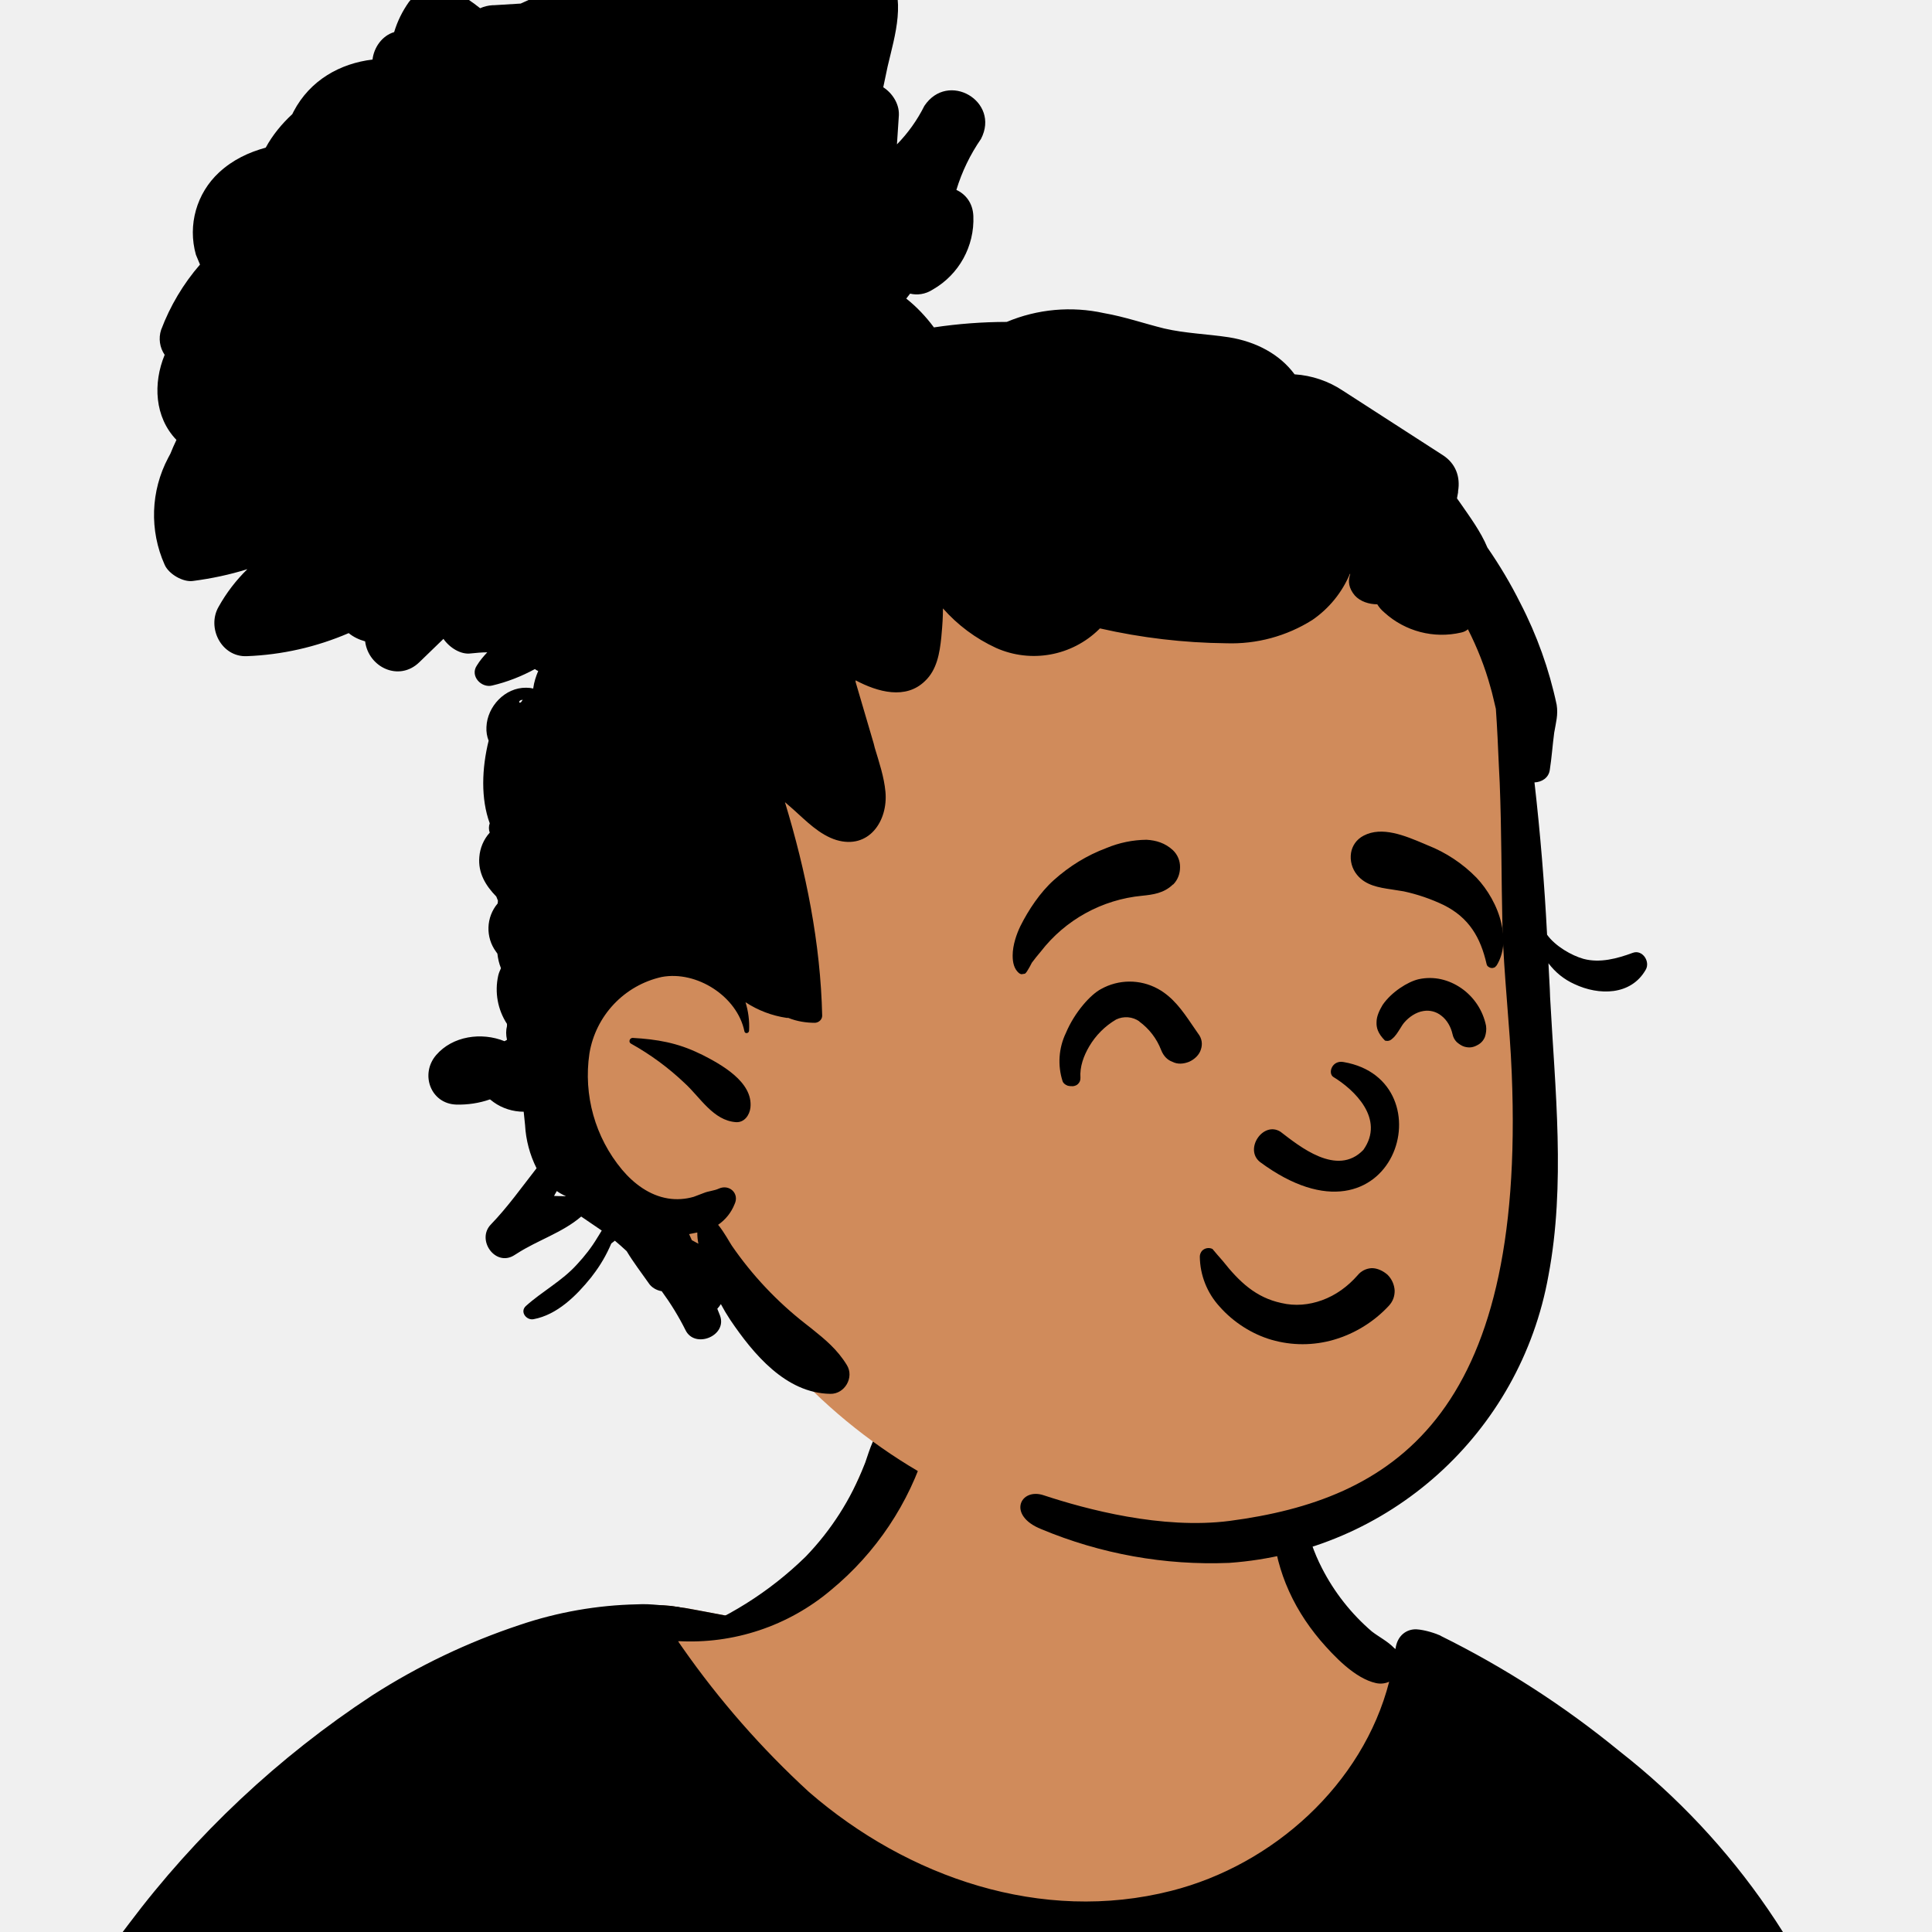
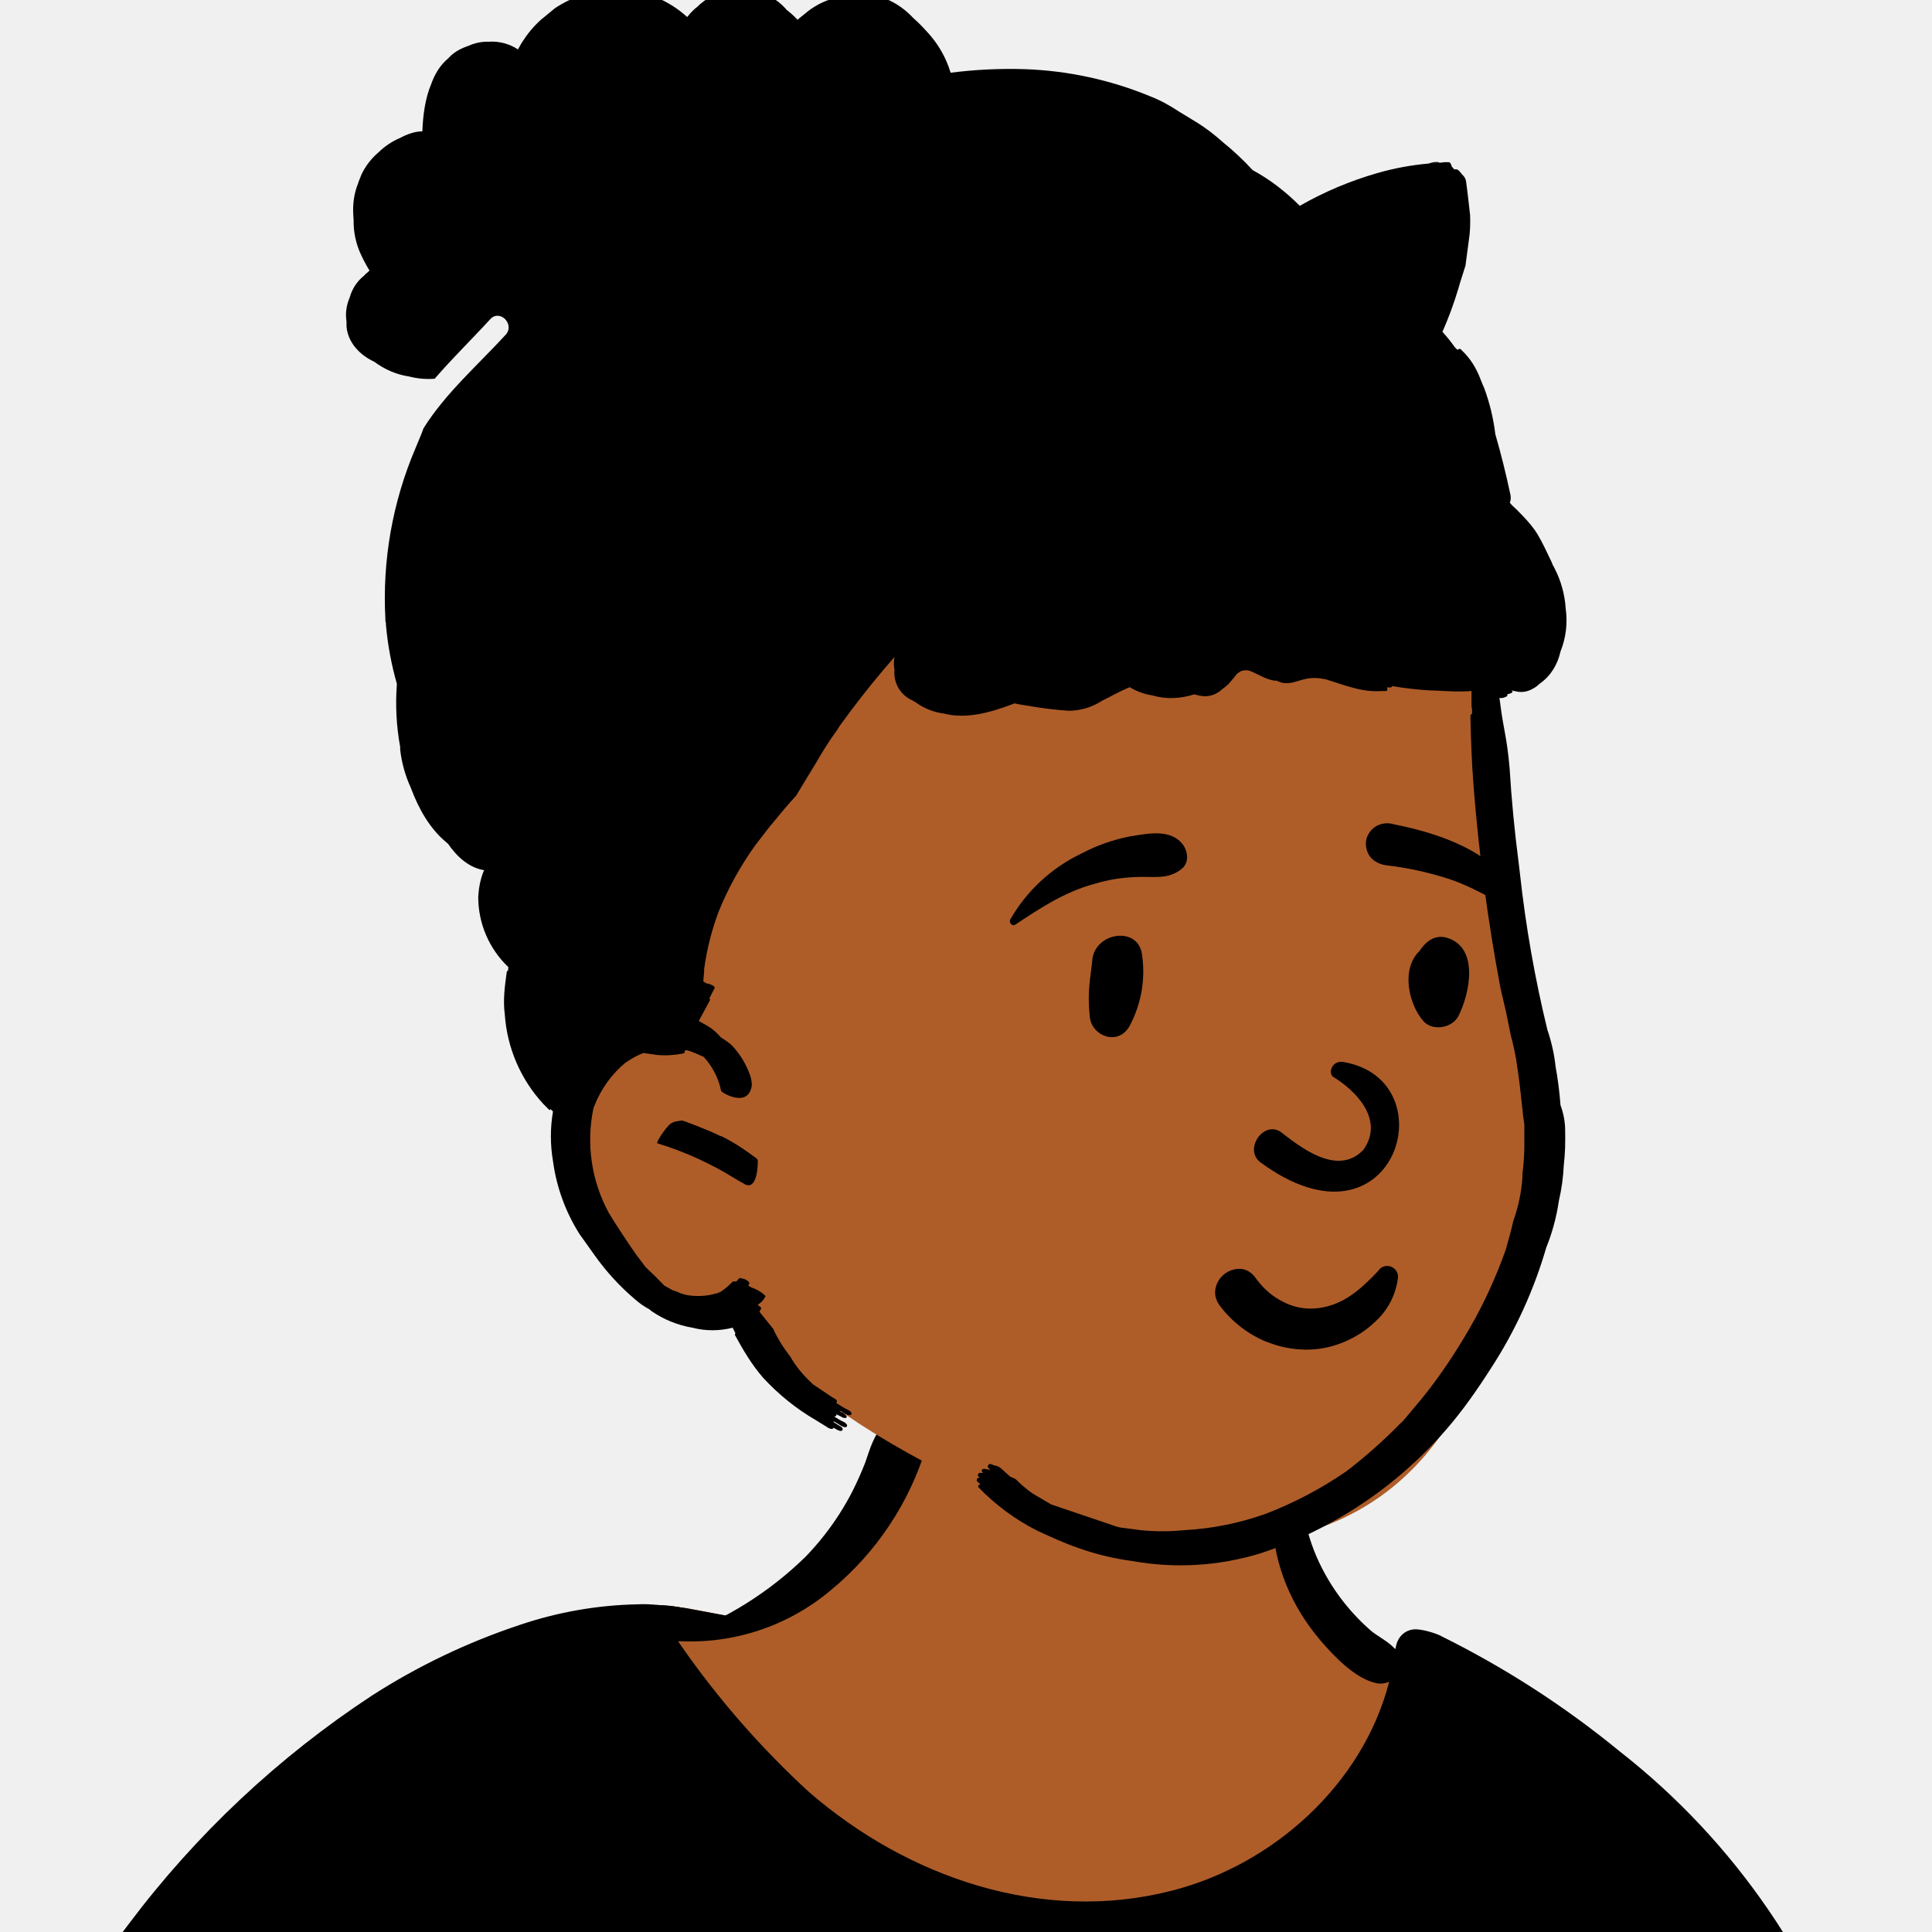
<svg xmlns="http://www.w3.org/2000/svg" viewBox="0 0 704 704" fill="none" shape-rendering="auto">
  <mask id="peep-07-mask">
    <rect width="704" height="704" rx="0" ry="0" x="0" y="0" fill="#fff" />
  </mask>
  <g mask="url(#peep-07-mask)">
    <g fill-rule="evenodd" clip-rule="evenodd">
-       <path d="M705.3 1074a2351.1 2351.1 0 0 1-15.6-101c-1-7.7-2.5-16.4 2.7-22 7.3-8 14-14.8 14.8-26.2.8-10.7-2.8-22.4-5-32.8a809.4 809.4 0 0 0-17.3-64.7c-6.6-21.7-13.9-43.2-21.3-64.6-6.9-20-13.5-40.3-22.5-59.5-17-36.5-46-63.5-81.6-81.6-9-4.5-27-20.5-36.3-24-8.5-3.4-8.5 6.3-16.9 2.6-6.7-2.9-13-6.7-16.7-13.2-4-7-14.3-16.9-15.9-25-3.3-17.4.3-32.2-12-45.3a90 90 0 0 0-41.1-23.8c-33.7-9.3-78.5-2.8-98.8 28.5-9.7 14.9-13 33-26.2 45.1-11.4 10.7-8.8 18-23.6 23.4-.9.3-23.6-4.5-24.4-4.2-16.2-3.5-31.7 6.2-46.5 11.8a325.4 325.4 0 0 0-63 32.3 399.2 399.2 0 0 0-102.3 98.5 482.5 482.5 0 0 0-76.4 161c-1.7 6.4-3.5 13-1.5 19.4 1.7 5.3 5.4 9.2 9.8 12.4 6 4.3 18 7 17.7 15.7-.1 6.6-2.4 13.5-3.5 20-1.3 7.7-2.3 15.5-3.4 23.2-4.8 35.4-8.6 71-10.3 106.6a920 920 0 0 0-.5 106c.1 2.3.8 4.5 2 6.2-1 .4-1.2 2.4.1 2.7l2.7.5a12 12 0 0 0 7 2.4l5.5.2c19.3 4 38.6 7.9 58.1 10.8 23.8 3.5 47.6 6.3 71.5 8.7 49.2 4.8 98 3.2 147.1.6a1877 1877 0 0 1 147.4-2c49.2 1.4 98.4 3.5 147.6 4.4 55 1 110-.5 164.8-5 7.5-.5 12.2-6.5 10.7-14-8.9-44.7-19-89.1-27-134Z" fill="#d08b5b" />
+       <path d="M705.3 1074a2351.1 2351.1 0 0 1-15.6-101c-1-7.7-2.5-16.4 2.7-22 7.3-8 14-14.8 14.8-26.2.8-10.7-2.8-22.4-5-32.8a809.4 809.4 0 0 0-17.3-64.7c-6.6-21.7-13.9-43.2-21.3-64.6-6.9-20-13.5-40.3-22.5-59.5-17-36.5-46-63.5-81.6-81.6-9-4.5-27-20.5-36.3-24-8.5-3.4-8.5 6.3-16.9 2.6-6.7-2.9-13-6.7-16.7-13.2-4-7-14.3-16.9-15.9-25-3.3-17.4.3-32.2-12-45.3a90 90 0 0 0-41.1-23.8c-33.7-9.3-78.5-2.8-98.8 28.5-9.7 14.9-13 33-26.2 45.1-11.4 10.7-8.8 18-23.6 23.4-.9.3-23.6-4.5-24.4-4.2-16.2-3.5-31.7 6.2-46.5 11.8a325.4 325.4 0 0 0-63 32.3 399.2 399.2 0 0 0-102.3 98.5 482.5 482.5 0 0 0-76.4 161c-1.7 6.4-3.5 13-1.5 19.4 1.7 5.3 5.4 9.2 9.8 12.4 6 4.3 18 7 17.7 15.7-.1 6.6-2.4 13.5-3.5 20-1.3 7.7-2.3 15.5-3.4 23.2-4.8 35.4-8.6 71-10.3 106.6a920 920 0 0 0-.5 106c.1 2.3.8 4.5 2 6.2-1 .4-1.2 2.4.1 2.7l2.7.5a12 12 0 0 0 7 2.4l5.5.2c19.3 4 38.6 7.9 58.1 10.8 23.8 3.5 47.6 6.3 71.5 8.7 49.2 4.8 98 3.2 147.1.6a1877 1877 0 0 1 147.4-2c49.2 1.4 98.4 3.5 147.6 4.4 55 1 110-.5 164.8-5 7.5-.5 12.2-6.5 10.7-14-8.9-44.7-19-89.1-27-134Z" fill="#ae5d29" />
      <path d="m201 597.5 1.2-.4c14.5-5.7 29.6-14.8 45.4-11.4.5-.2 10.8 1.9 17.9 3.2l-6.7 7L247 598c40.7 67.1 88.8 100.7 144.3 100.7 55.5 0 97.7-33.6 126.4-100.7l4-1c.4 0 1 .2 1.5.4 9.3 3.6 27.4 19.6 36.3 24.1 35.6 18 64.5 45 81.6 81.6 8.7 18.6 15.2 38 21.8 57.5l.7 2c7.4 21.4 14.7 43 21.3 64.6 6.3 20.4 12 41 16.6 61.8l.7 2.9c2.2 10.4 5.8 22 5 32.8a29 29 0 0 1-3 10.7l-80.4 29 38.4 261.3c-35.1 1.5-70.3 2-105.5 1.3-49.2-.9-98.4-3-147.6-4.3-47.7-1.2-95.3-.7-143 1.7l-12 .6a946.3 946.3 0 0 1-139.5-1l-3.1-.3v-38.3l16.3-212.9-83-15.6-81.3-39.5a21.7 21.7 0 0 1-5.6-8.8c-1.9-6-.5-12 1-18l.5-1.3a492.8 492.8 0 0 1 76.4-161A399.3 399.3 0 0 1 138 629.7c19.8-13 40.9-23.9 63-32.3Z" fill="currentColor" />
      <path d="M232.2 584.6c5.1-.3 10.3.6 15.4 1 .4.1.6.8 0 .9-9 1.9-18 4.5-26.9 7.1l-3.8 1.2c-10 3-19.8 6-29.6 10-19.4 7.9-37.8 18.5-54.8 30.8C67.2 682.8 20 754.3-9.9 828.3a526 526 0 0 0-24.3 77c-.4 1.6-2 5.4-1 7 .7 1.3 3.6 2.1 5 2.9l4.5 2.3 25.2 12.9 2.3 1.1c38 18.6 78.4 34.4 121 35.5l.4-3.7a342 342 0 0 1 9.9-60c.3-1 1.6-.6 1.7.3 3 23.1 2 46.4 1 69.7-1.8 41-4.3 82.2-6.5 123.3-1.2 20.6-2.6 41-3.9 61.7-1.3 20.5-1.7 41.6-4.7 62-.6 4.6-6 7-10 6.6-4.4-.5-7.9-4.5-8-9 0-11.9 1.5-24 2.4-35.8l2.5-33.8c3.1-41.1 6.8-82.2 10.2-123.3a4771 4771 0 0 1 3.8-43.7C76.4 979.8 34.2 963-6.1 943.5c-.6 13.2-2 26.5-3.4 39.6-3.8 36.8-7.1 73.6-9.6 110.5a2254.2 2254.2 0 0 0-4.2 92.7l-.2 7c0 4.4-.5 8.5-4.3 11.7-3.7 3.3-8.9 3.5-12.6 0-5-4.6-4.2-10.9-4-17.1a1675.6 1675.6 0 0 1 1.8-47.2 1321 1321 0 0 1 10.5-109.5l2-14c3.5-26 7.5-52.7 15.5-77.9-3.1-1.5-6.2-3-9.3-4.7-5.5-2.7-11.2-5.4-16.6-8.4-4.2-2.5-7.9-5.8-9-10.8-1.4-5.5.6-11.5 2-16.9v-.4a502 502 0 0 1 26.6-80 523.2 523.2 0 0 1 67.8-117 353.8 353.8 0 0 1 88.7-83.3 239 239 0 0 1 53.8-25.7 142.6 142.6 0 0 1 42.8-7.5Zm90.1-66c6-6.5 18.1.2 15.2 8.8a108.2 108.2 0 0 1-34.7 52A79.4 79.4 0 0 1 247 598l1.7 2.4a321.1 321.1 0 0 0 46.1 52.6c36 31.2 84.8 48 132 36 37.1-9.4 69.8-38.8 79.4-76.2-1.3.6-3 .9-4.8.5-7.7-1.7-15.3-9.8-20.3-15.6-5.3-6.3-9.5-13-12.6-20.7-5.6-14-7.4-32.1.3-45.7 1-1.7 3-.7 3.3 1l.3 2.5c1.5 12.7 3.3 25 9.3 36.6a76 76 0 0 0 18.2 23.1c2.6 2 5.8 3.6 8.1 6l.5.4c.6-5 4.1-7.3 7.6-7.2 3.3.2 7.3 1.6 8.8 2.3l.1.1a341 341 0 0 1 65.1 42 259 259 0 0 1 88.4 129c7.5 25.3 11.8 51.4 16.3 77.4l2.8 16c4.2 23.9 8.9 48.4 18.4 70.7 2.5 5.7.6 11.1-5.5 13.4A1493 1493 0 0 1 688 953c3.7 16 6 32.5 8.7 48.5 6 34.1 13.2 68 19.4 102 3.2 17.5 6.1 35 9.3 52.3l4.7 25.2 2.4 13.6.1.7c.5 2.4 1 4.9.4 7.3-.8 2.7-2.9 4.6-4.8 6.6-1.6 1.6-3.8 1.6-5.7.7l-.7-.3c-3.4-1.6-6-3.2-7.3-7-.7-2.5-1-5.2-1.5-7.7a3535.6 3535.6 0 0 1-7.8-43.6l-1.6-9.1c-5.2-31.4-10.2-62.9-12.8-94.5-1-14-2.3-28.1-3.5-42.2l-.9-10.5c-1.1-13.3-2.5-27-2.7-40.5l-4.5 1.6L657 964c-5.5 2-12.5 6-18.4 5.2-2.9-.3-5-1.2-6.8-2.9 2 28.8 4.8 57.4 8.5 86a1965.7 1965.7 0 0 0 22 135c.6 3.2 1.4 6.4 1.9 9.6.5 3.7-.5 5.9-2.5 9-1.7 2.4-5 3.7-7.8 2-3.6-2.3-5.5-4.3-6.5-8.4-1-3.7-1.6-7.6-2.3-11.4a1654.2 1654.2 0 0 1-11.4-65.2c-7.8-52-12.7-104.4-15.2-156.8a1388 1388 0 0 1-1.4-77.8c0-13.3.5-26.6 1.4-39.9 1-13.4 3-26.5 4.8-39.8 0-.5.7-.5.7 0 .8 14.9 2.1 29.8 2.8 44.7.6 14.3.9 28.5 1.4 42.8.6 18.7 1.5 37.5 2.7 56.2a9.6 9.6 0 0 1 8.5-3.1c4.7-1 9.7-3.4 14.1-5l16.8-5.5 26.4-8.7a679 679 0 0 1-18-80.8l-2-12.3c-4-24.2-8.5-48.5-15.8-72a229.8 229.8 0 0 0-34.8-68.2 370.2 370.2 0 0 0-52.7-55.3C557 627 539.7 614 523 600c.1.9.2 2 0 3-3.5 25.9-17 50-35.8 67.9-37.7 36-93.6 43.4-142 26.5-46.7-16.3-88-55-102.6-102.8-.3-.8.8-1 1.3-.5l2.4 3.3c0-.4.2-.9.7-1a129 129 0 0 0 46.6-29.2 100.2 100.2 0 0 0 21.3-33.3l.4-1c1.7-5 3.2-10.2 7-14.2Z" fill="#000" />
    </g>
    <g transform="matrix(.99789 0 0 1 156 62)">
      <g fill-rule="evenodd" clip-rule="evenodd">
-         <path d="M397.5 243.8c-2.4-30.8 1.3-63-10.5-92.2-20.7-48.5-78.7-64.7-123.6-83.1-18-5.4-78.6-6.1-99.6-13.1-47.7-16-59.1-35-97-4.6a41.2 41.2 0 0 0-13.4 18.5h.2c-.9 3.2 0 6.4 1.9 8.9a61.8 61.8 0 0 0-14.9 64.3c27.5 58.2 26.2 89.7 17.4 152.2-11.6 58.4 14.8 79.8 58.7 111.5-1.8 3.5-2.2 8 .1 11.1 50.7 71.2 146.2 105.2 228 69 33.3-14.7 48.1-50 56.6-82a228.4 228.4 0 0 0 4.9-109.8c-3.3-16.9-7.5-33.6-8.8-50.7Z" fill="#d08b5b" />
-         <path d="m34.6 156.5 30.1 20.1L172.6 63l-36-28.2s-65 48-77.8 60.8c-12.8 12.7-24.2 61-24.2 61Z" fill="currentColor" />
-         <path d="M105.2-96.9c6.2-.9 10.8 3 13 8.3l.2.3 2.3 5.4c15.4-7.6 37.4-5.7 47.1 9.6 7 11 2.7 24 0 35.5l-1.6 7.6c3.3 2.1 5.8 6 5.7 9.9v.3l-.7 10.6a55.2 55.2 0 0 0 10-14c8.6-12.9 27.8-1.7 20.7 12a67 67 0 0 0-9 18.6c3.3 1.5 6 4.7 6.2 9.5a29.4 29.4 0 0 1-14.8 26.8c-2.8 1.8-5.7 2.1-8.3 1.5l-1.4 1.8c3.8 3 7.2 6.6 10.1 10.5a182 182 0 0 1 26.6-2 59 59 0 0 1 35.5-3.2c7.5 1.3 14.7 3.8 22 5.6 7.8 1.8 15.7 2 23.6 3.2 10 1.6 18.6 6.2 24 13.5a36 36 0 0 1 17.7 6l36.5 23.5c4.6 3 6.4 7.8 5.5 13.1v.4l-.4 2.2 1 1.4c3.6 5.2 7.7 10.7 10.1 16.5 4.5 6.5 8.5 13.2 12 20.2a146.5 146.5 0 0 1 13.3 37.1c.6 3.7-.3 6.6-.9 10.2-.6 4.5-.9 9-1.6 13.5-.4 3-3 4.5-5.6 4.6a889.4 889.4 0 0 1 4.6 55.5c3 4.2 9 7.6 13.3 8.8 6 1.6 12.3-.1 18-2.2 3.5-1.3 6.5 3.2 4.7 6.2-5.4 9.4-17.1 9.4-26 5.2-3.8-1.7-7-4.3-9.5-7.6l.5 9.5.1 2.8c1.8 33.6 5.7 68.3-.6 101.5a127.5 127.5 0 0 1-116.6 104.7 161 161 0 0 1-68.6-12.3c-12.6-5-7.7-15.3 1-12.3 15.2 5 43 12.5 67.8 9.3 58.5-7.7 108.2-37 103-163-.7-17.8-2.9-35.7-3.4-53.6-.4-17.4-.3-35-1-52.4l-.3-6c-.3-6.9-.6-13.9-1.1-20.9-.7-2.7-1.2-5.4-2-8-2-7.3-4.8-14.3-8.2-21-.7.6-1.5 1-2.5 1.2a31.2 31.2 0 0 1-28-7.3c-1.2-1-2-2-2.6-3-3 0-6.2-1-8.2-3.2-2.2-2.6-2.6-5.2-1.7-7.7v-.2h-.1a38.5 38.5 0 0 1-13.7 16.8 55.5 55.5 0 0 1-31.5 8.5 218.2 218.2 0 0 1-46-5.4c-.2 0-.3.2-.4.3a34 34 0 0 1-37.6 6.8 58.5 58.5 0 0 1-19.4-14.4c0 3-.2 6.2-.5 9.3l-.1 1.2c-.6 5.8-1.6 11.9-6 16-7 6.8-17.2 4-25.3-.3v.6l6.6 22.4.4 1.6c1.6 5.3 3.4 10.6 3.9 16 1 10.7-6.1 21.1-17.9 17.6-6.2-1.9-11.1-7-15.8-11.2l-3-2.6c7.7 25.3 13 51.4 13.6 77.8 0 1.4-1.2 2.5-2.6 2.6-3.2 0-6.6-.5-9.8-1.8h-.6a37.2 37.2 0 0 1-15-5.7c1 3.2 1.5 6.7 1.3 10.4-.1 1-1.5 1.2-1.7.2-2.6-12.7-17.4-22.2-30.2-19.8a34.3 34.3 0 0 0-26.4 27.9 53.7 53.7 0 0 0 11.9 42.3c4.3 5.1 10 9.4 16.8 10.5 3.1.5 6.3.3 9.4-.6l3.7-1.4c1.7-.7 3.8-.8 5.5-1.6 3.8-1.7 7.6 1.8 5.7 5.7a16.4 16.4 0 0 1-6 7.5c2.3 2.8 4.3 6.6 5 7.6a128.7 128.7 0 0 0 26.8 28.4l2.3 1.8c5 4 9.4 7.6 12.9 13.3 2.8 4.5-.8 10.6-6 10.5-16.3-.2-28.2-14.6-36.6-27a69.7 69.7 0 0 1-3.4-5.7 12 12 0 0 1-1.3 1.7l1 2.5c2.7 7.4-9.2 12.2-12.6 5.3-2.5-5-5.4-9.7-8.7-14.2-1.9-.3-3.8-1.4-4.8-3-2.6-3.7-5.6-7.6-8-11.6a102 102 0 0 0-4.3-3.8l-1.3 1c-1.8 4.2-4 8-6.8 11.6l-.6.8c-5.4 6.7-12.4 13.6-21 15.2-2.6.5-5.1-2.7-2.8-4.8 6-5.4 13.2-9.1 18.7-15.2 2.8-3 5.3-6.2 7.4-9.7l.5-.8 1.1-1.8-7.5-5.1c-6.9 5.9-15.9 8.6-23.5 13.5l-.8.5c-7 4.6-14.2-5.6-8.6-11.2 6-6.2 11.2-13.5 16.6-20.4a40 40 0 0 1-4.2-15.8l-.5-4.8c-3.9 0-7.8-1.2-11-3.5l-1.3-1c-4 1.4-8.2 2-12.3 1.9-9.4-.3-13.3-11.1-7.4-18 6-7 16.6-8.5 25-5.1l.9-.5c-.4-1.8-.4-3.5 0-5v-.8a23 23 0 0 1-3.2-17.6c.2-.9.6-1.8 1-2.7-.7-1.7-1.1-3.5-1.3-5.3l-.5-.7a14.2 14.2 0 0 1 .6-17.6l.1-1-.6-1.5c-3.9-4-6.7-8.6-6.2-14.4a15 15 0 0 1 3.8-8.9 5 5 0 0 1 0-3.4c-3.3-9-2.9-20-.4-30.1-.6-1.5-.9-3.2-.8-5 .3-7.5 6.8-14.4 14.5-14.3 1 0 1.8.1 2.6.3v-.2c.3-2.2 1-4.3 1.8-6.2a4 4 0 0 1-1.2-.7c-5 2.7-10.1 4.7-15.6 6-4 1-8.2-3.5-5.6-7.3 1.1-1.8 2.4-3.3 3.8-4.8-2 0-4 .2-6 .4-3.6.5-7.7-2-10-5.3l-8.8 8.5c-7.4 7.2-18.6 1.9-19.8-7.6-2.2-.6-4.3-1.6-6-3a104 104 0 0 1-37.2 8.4c-9.3.4-14.7-10.4-10.3-18A60 60 0 0 1-66 145.4c-6.4 2-13 3.4-19.9 4.3-3.6.5-8.8-2.5-10.3-5.9a44.4 44.4 0 0 1 1.3-39l.8-1.5a75 75 0 0 1 2.2-5c-8-8.3-8.6-20.6-4.3-31a10.4 10.4 0 0 1-1.3-9.1 78.7 78.7 0 0 1 14.2-23.8l-1.5-3.6a29.8 29.8 0 0 1 8.5-30c5-4.6 10.8-7.3 17-9 2.5-4.6 5.9-8.7 9.7-12.2l.5-1c6-11.4 17-17.5 28.8-18.9.5-4.4 3.5-8.7 7.9-10 1.2-4 3-7.6 5.4-11C-3-66.4 3.4-69 9.5-65.4c3.3 1.9 6.5 4 9.5 6.4a13 13 0 0 1 4.5-1.1h.5l9.8-.6 12.4-5.6a33.2 33.2 0 0 1 18.7-7.5 89.9 89.9 0 0 1 29.8-4.7l.2-5.6v-1c-.2-6 4.7-10.8 10.3-11.7Zm-6.9 484-3 .6 1 2.2 2.4 1.3c-.3-1.4-.4-2.7-.4-4ZM47 372l-.7 1.2-.3.6 4.2.1v-.1l-.5-.2c-1-.5-1.9-1-2.7-1.6Zm27.7-55.8c8.9.5 16.4 1.8 24.4 5.7l.7.3c7.1 3.6 18.9 10 17.9 19.4-.3 2.7-2.2 5.5-5.3 5.3-8.3-.6-13-9-18.7-14.2a96.6 96.6 0 0 0-19.6-14.4c-1-.5-.6-2 .5-2.1h.1Zm-40-123.2c-2.2 0-1.5 2.1-.4.4 0-.2.2-.3.3-.4ZM149 55.4c-20 .5-40.2 12.3-55.3 24.3A196 196 0 0 0 59.3 116c-2.5 6.7-4.8 13.5-6.6 20.3-1.3 4.5-2 9-3 13.7l-.4 1.4a22 22 0 0 0-1.8 4.8c1.8 1.8 4.2 3.1 6.8 3.7.8.2 1.5.7 2 1.2 2.2-3.5 4-7.2 5-11v-.2c4.1-6.6 8.5-13 13.2-19.2A230 230 0 0 1 118.8 85c13-9.8 27.5-17.5 43-22.5a47 47 0 0 0-12.8-7.2Z" fill="#000" />
+         <path d="M120.4 26.5c63-3.4 118.9-21.1 163.2 18.5 0 0 71.8-53.6 83.8-33.2 8 13.7-3.1 32-.2 49 19.5 33 18.4 89.2 19.5 102.4 2.8 33.1 20.2 157.9 20.2 187.5 0 15.1-12.4 54.7-20.2 76.8-17.3 49-50.3 74-104.4 74-54 0-142.4-45.2-170.7-85.3-2.5-3.5-18.5 6.7-35.3-11C58 385.7 48 349 48 327c0-27.8-18-47.1-15.9-82.8 4.7-79.5 21-214 88.3-217.8Z" fill="#ae5d29" />
+         <path d="M367.4 11.6c8 13.7-3 32 0 49 7.4 12.7 11.9 29 14.6 44.8l-14.8 7.8-5.4.8c-88.2 13-144.6 24.7-169 35.1-24.6 10.5-54.5 47.5-89.7 110.8l-1 2-7 47.2-32 9.8-15 7.1c-.4-27.3-18-46.6-16-81.9 4.7-79.5 21-214 88.4-217.8 63-3.4 118.8-21.1 163.2 18.5C331.5 9.1 359.4-2 367.4 11.6Z" fill="currentColor" />
+         <path d="M113.4-66h2.5l2.7.4a22 22 0 0 1 12 6.8l.2.3a31 31 0 0 1 4.1 3.7l.7-.6 2-1.6c3-2.6 6.6-4.5 10.4-5.6l.5-.1h.3c2.7-1 5.6-1.4 8.4-1.4 3.5-.1 6.9.4 10 1.7 3.9 1.6 7.2 4 10 7 1.8 1.6 3.4 3.2 5 5a37.5 37.5 0 0 1 8.6 14.9 170.7 170.7 0 0 1 27-1.3 132.3 132.3 0 0 1 45.9 9.9c3.6 1.4 7.1 3.3 10.4 5.5l2.8 1.7 4.1 2.5c3.2 2 6.3 4.4 9.2 7A99.8 99.8 0 0 1 301.1 0c6.3 3.4 12 7.8 17.2 13a128.4 128.4 0 0 1 28.2-11.9 98.6 98.6 0 0 1 18.8-3.5l4.1-.3 1.8-.2h1.5c.4-.1 1 .9 1 1.3l.1.3.9 1h.8c.7 0 1.6 1.3 2.1 1.9l.4.4a4 4 0 0 1 1 2c.6 4.1 1 8.3 1.5 12.5.1 3.1 0 6.2-.5 9.3l-1.2 9-2 6.3-.7 2.4c-1.6 5.3-3.5 10.4-5.7 15.4 1.6 1.8 3.1 3.6 4.5 5.6l1 1 .4-.3c.5-.2.8 0 1.1.4 3.2 3 5.4 6.6 6.9 10.6l.8 2 .5 1.1a73.7 73.7 0 0 1 4.1 16.9 312 312 0 0 1 5.5 22 5 5 0 0 1-.2 3l.9 1 1.6 1.5c2.7 2.7 5.5 5.6 7.5 8.8 2 3.3 3.6 6.9 5.3 10.4l.3.8.8 1.5a37 37 0 0 1 4 14.6 30.3 30.3 0 0 1-1.9 15.6c-1 4.6-3.5 8.8-7.3 11.5-.9.8-1.7 1.5-2.7 2a8.4 8.4 0 0 1-6.8.9h-.3l-.8-.3c.4.3.6.7 0 1a5 5 0 0 1-1.6.5c.2.3.2.6-.2.8-1 .5-1.8.7-2.6.5l.2 1.4c1.3 10.5 2.5 12.6 3.5 24 .7 11.5 1.8 23 3.3 34.5l.5 4.2a444.4 444.4 0 0 0 10 56.8c1.5 4.4 2.5 8.8 3 13.4a133 133 0 0 1 1.8 14.1c1.1 3 1.7 6.1 1.7 9.3.1 4.2 0 8.4-.5 12.6-.2 4.4-.8 8.7-1.8 13a73.5 73.5 0 0 1-4.6 17 164.8 164.8 0 0 1-20.2 44c-5 7.8-10.3 15.4-16.4 22.4A153.4 153.4 0 0 1 304 504a99.8 99.8 0 0 1-47 2.8 96 96 0 0 1-19.5-4.7c-5.2-1.8-10-4-15-6.3a80 80 0 0 1-21.4-15.7c-.5-.4-.2-1 .4-1.2h.2l-.7-.7-.2-.1-.3-.3c-.4-.4 0-1.1.3-1.3h.5v-.2l-.1-.2h-.2c-.5-.5-.2-1.2.4-1.4h1.3l.2.1-.4-.3c-.6-.5-.4-1 .3-1.3.6 0 1.1.2 1.7.3h.4l.6.3-1-1c-.4-.2 0-1 .3-1.2.4-.3 1.2 0 1.6.3.9.1 2 .5 2.5.9l3.7 3.3c.8.3 1.5.6 2.1 1 1.4 1.5 3 2.8 4.5 4l1.1.8.6.4 6.6 3.9 24 8.1 1.2.3 7.7 1c5.2.5 10.3.5 15.4 0a106 106 0 0 0 30.1-6 141.3 141.3 0 0 0 29.3-15.4 181.4 181.4 0 0 0 19.8-17.5l.9-.8 5.3-6.3 1.6-1.9c6.6-8.1 12.5-17 17.7-26 5.2-9 9.5-18.5 13-28.3 1-3.5 2-7 2.8-10.6a58.3 58.3 0 0 0 3.3-15.8v-1.4l.1-.7a85.7 85.7 0 0 0 .6-8.4v-8.7l-.1-.8-.3-2-1.3-11.8-.6-4.5-.4-2.6-.2-1.5a99 99 0 0 0-1.7-8l-.3-1.1-1.8-8.8-2-8.6a681.6 681.6 0 0 1-9.8-73.1c-.7-8.6-1-17.3-1.2-26 0-.4.2-.7.6-.9v-1.6c-.1-1.5-.1.3-.2-1.4v-5.3c-5.3.4-8.9 0-14-.2h-1c-4.7-.3-9.4-.8-14-1.6 0 .3-.2.4-.5.5h-1.4l.2.7c0 .3-.1.5-.5.6h-1.3a30.2 30.2 0 0 1-10-1l-3-.8-7.5-2.4c-2.6-.6-5.3-.8-8-.1-3 .7-5.4 2-8.5 1.2l-1.8-.7h-.8c-3.2-.5-6-2.5-9-3.6a5 5 0 0 0-3.2.2l-.3.2-1 .7-1.2 1.5-.6.7a15 15 0 0 1-3.6 3.4 9.1 9.1 0 0 1-6.2 2.6c-1.3 0-2.7-.3-4-.7-5 1.6-10.3 1.9-15.3.4a22.1 22.1 0 0 1-8.3-3c-3.5 1.4-6.9 3.4-10.2 5l-.8.5A22.7 22.7 0 0 1 234 197a139.8 139.8 0 0 1-14.8-1.8l-.7-.1-2.4-.4-2-.4-1 .4c-8 3-16.7 5.4-24.8 3.3a22 22 0 0 1-10-3.9l-1.3-.8h-.1l-.1-.1a11 11 0 0 1-6.5-11.2c-.3-1.5-.3-3 0-4.6l-4.3 5a334.7 334.7 0 0 0-15.7 20.1l-1 1.6c-2.8 3.8-5.3 7.8-7.6 11.8l-7.3 12c-3.2 3.5-6.3 7.2-9.4 11l-1.2 1.5-4.4 5.7a116.5 116.5 0 0 0-13.4 24.3 97.3 97.3 0 0 0-5.2 20.7v1a60 60 0 0 0-.3 3.5l.7.5.7.3.6.1c1 .3 2.5 1 2.1 1.6l-1.9 3.7c.2.2.3.5.2.7l-4 7.4v.2l3.1 1.7c2 1.2 3.5 2.6 4.9 4.2 1.4.9 2.8 1.8 4 2.9a30.5 30.5 0 0 1 6.8 11.3c.3 1 .5 2.1.5 3.3-1.2 8.5-11 2.7-11.2 2a26 26 0 0 0-6.3-12.3l-.1-.1c-2-.9-4-1.8-6-2.4l-1 .1c.3.5.1 1-.6 1.1-3.1.6-6.3.8-9.5.5l-4.9-.7c-2 .8-4 1.8-5.7 3l-.6.4h-.1A38.8 38.8 0 0 0 60.7 341l-.3.7A55.7 55.7 0 0 0 66 380 316 316 0 0 0 76 395.2l3.4 4.5a172 172 0 0 1 6.9 6.8l3.1 1.7 1.3.4c2 1 4.1 1.5 6.4 1.6 3 .2 5.8-.2 8.6-1l.6-.3.4-.1c1.5-1 3-2.2 4.3-3.6.3-.3.8-.3 1.5-.2l1-1.1c.2-.3.6-.3.9 0 1-.2 3.5 1.3 2.8 2l-.3.6 1.3.7c2 .6 5.2 2.7 5 3.3h-.1c-.5 1-1.1 1.8-2 2.4l-.2.2-.6.4c.9.5 1.6 1.1 1.2 1.5l-.5 1 5 6.2c1.7 3.7 3.8 7 6.3 10.2 2 3.5 4.5 6.5 7.5 9.3l.7.7 6.7 4.5 1 .6c.5.3 1.4.7 1 1.5l-.2.2c1.5 1 3 1.9 4.6 2.7h.1c.6.5 1.4 1.2.6 1.7-.7.5-2.6-.8-3.5-1.4l-.6-.1.9.5.4.2c.4.3 2.1 1.4 1 1.9-.7 0-1.2-.1-1.7-.5l-1.8-.9c.2.3.2.6-.3.8a3 3 0 0 1-.5 0c1.2.8 2.4 1.5 3.7 2.1l.2.1c.5.4 1.3 1 .7 1.6-.7.6-2.6-.7-3-1l-1.5-.9a1 1 0 0 1-.4.1l1.3.8.6.4c.8.4 1.9 1 1.5 1.8-.4.7-1.6.1-2.3-.3l-.8-.5-.1-.1v.1c-.5.7-1.4.3-2 0l-.6-.4-2.6-1.6-1.3-.8a82.6 82.6 0 0 1-19.3-15.5c-4.1-4.7-7.3-10.1-10.3-15.6l.2-.6-1-2a29.6 29.6 0 0 1-14.7 0 37.3 37.3 0 0 1-15-6.1l-.7-.6c-1.9-1-3.6-2.2-5.2-3.6a87 87 0 0 1-14.8-16.1l-5.5-7.7a66 66 0 0 1-9.7-26.6 53.5 53.5 0 0 1 0-18.1l-1-.9c0 .3-.2.5-.3.4l-2.3-2.3a53.3 53.3 0 0 1-14-32.6c-.7-5.2 0-10.2.7-15.3 0-.3.2-.5.5-.7l.1-1.2a35.2 35.2 0 0 1-11-25.7c.2-3.2.8-6.4 2-9.3l.2-.3c-5.5-.9-9.9-4.8-13.2-9.6l-.8-.7c-6-5-10-12.2-12.8-19.7a46 46 0 0 1-3.9-13.9v-1a89 89 0 0 1-1.2-23 114.8 114.8 0 0 1-4-21.5v-.5l-.2-1v-.6a139 139 0 0 1 11-62.3l2.2-5.3.7-1.9c8-12.8 20-23.2 30-34.1 3.5-3.8-2.1-9.5-5.6-5.7C16 61.6 8.8 68.6 2.4 76a28.1 28.1 0 0 1-9.3-.8c-4.7-.7-9-2.6-12.8-5.4-5.2-2.4-9.7-7-10.1-13v-1.7c-.5-3 0-6 1.2-8.8a15.2 15.2 0 0 1 5.4-8l.1-.2.7-.6 1-.9a54.8 54.8 0 0 1-3.6-6.9 28.4 28.4 0 0 1-2.2-11.5l-.1-1.5c-.3-4 .2-8.1 1.7-11.8l.3-.9 1-2.5c1.5-3.1 3.6-5.8 6.2-8a25.6 25.6 0 0 1 8-5.3c2.2-1.2 5-2.2 7.2-2.3h.8c.2-5.7 1-12 3.2-17.2 1.3-3.7 3.3-7 6.3-9.5C9-42.6 11.2-44 13.9-45l.5-.2h.1a17 17 0 0 1 7.7-1.6A17.3 17.3 0 0 1 32.8-44l1.5-2.6c2-3.1 4.2-5.8 7-8.3l1-.8 4-3.3c3.2-2.1 6.6-3.8 10.2-4.8 4.1-1.5 8.5-2.2 12.8-2h1.5a38.6 38.6 0 0 1 23.8 10c.8-1 1.7-2 2.8-3l1-.8.7-.7c1.2-1 2.5-2 3.9-2.8 1.5-.9 3.2-1.5 5-1.9 1.7-.6 3.5-1 5.4-1ZM92.8 346.3c.2 0 9.5 3.4 14 5.7h.3c5.3 2.7 8 4.6 12.7 8 .3.3.6.6.6 1 0 4.9-1.2 11-5.3 8.2l-1.8-1-1-.6c-9-5.6-18.5-9.9-28.6-13-.7-.2 4.4-8 5.8-7.5-.8-.3 3.2-.8 3.3-.8Zm95-218.1a4591.5 4591.5 0 0 1-29.5 3 81.9 81.9 0 0 1-23.3-1.4c-1.4 1-2.8 2-4.2 2.8l-15.9 12.1c-10.6 8.4-21 17.3-30.4 27a176.8 176.8 0 0 0-38.2 59.4c-.7.4-1.3 1.2-1.5 2.4-1.5 9-5.8 17.4-7.4 26.4-1.5 9 .5 16.5 6.1 23.6 1.2 1.5 3.7 1.4 5.2.4.3.7 1.8.6 2.4-2.4 2.5-2.7 4.6-5.5 6-9 1-2.6-.7-4.4-2.9-4.7a136.8 136.8 0 0 1 16.2-36.6 151.8 151.8 0 0 1 16.5-20.5l1.2-1.4c.2-.2.5-.2 1 0l1-1.3c.4-.4.8-.2 1 0 .7 0 1.8.6 2.2.8.6.4.8.9.3 1.5l-.3.3c.7.2 1.4.6 1.9 1 1.8.4 4.4 2.1 4 2.7l-2.8 3c.8.5 1.3 1 1.1 1.3A122.8 122.8 0 0 0 64.3 290v.7c-.3 3.5-.3 13-.7 15.3A49.6 49.6 0 0 0 72 309l.8-.3a28.1 28.1 0 0 1 11.6-2h.6l2.1.1v-1.2c-.3 0-.4-.3-.4-.5a66.2 66.2 0 0 1 2.3-26.2 107 107 0 0 1 5.1-15.6c6-14.4 14.6-27.4 23.2-40.4 6.3-9.4 12.2-19 18.8-28.4 5.5-7.9 11.3-15.7 17.5-23a235 235 0 0 1 23.3-24.2c6.7-6 14-11 21.6-15.8.3-.2.8 0 1.2.4l1.2-.8.6-.3c.2-.1.4 0 .6.2l1.5-.8 1.2-.9c-5.7-.2-11.3-.7-16.9-1.2Zm70.5-66.7c-4.5-.9-9-1-13.7-.3-1.9.2-3.8.6-5.7 1 4.3 3.7 7.8 8.5 10 14 2.4 6-7.2 8.6-9.6 2.7-2.3-5.7-6.7-10-12-12.6l-3.3 2a36.4 36.4 0 0 0-10.6 14.3 41.4 41.4 0 0 0-1.5 8c-1 10.3 2 20.4 7 29.3h.3c4.5-2.5 9.3-4.6 14.2-6.3a132.6 132.6 0 0 1 40.1-18l1.2-.3 6.9-1.6 1.4-.2-.2-1.5a43.6 43.6 0 0 0-15.3-27v-.1c-1.7-1-3.5-1.8-5.3-2.4l-.7-.3-3.2-.7Zm-121.9-8.9a161.3 161.3 0 0 0-58.9 5.5l2.3 4.6c3.8 7.7 7.7 15.3 12.3 22.5a108.3 108.3 0 0 0 15.9 19.6c2 1.8 4.3 3.3 6.8 4.6 2 1.4 4 2.7 6.1 3.8l.8.4 7.5 2.9 1.2.3.6.2 1.2.2.8-.5.5-.2c.2-.1.4.1.4.3v.3l1-.6a31.3 31.3 0 0 0 9 2.2h.1v.1h1.1c7.5.8 15.1-.2 22.6-1.5 10.5-1 21-2.3 31.6-3.4.2 0 .3.1.3.3l.7-.1c1-.1 2 1.5 1.3 2l1.5 1.2h.3a43.5 43.5 0 0 1-3.4-8.9l-1-5.2a47.3 47.3 0 0 1-.6-8.5v-2.2l-6-2.1-17.6-2.2a249.4 249.4 0 0 0-22.4 2.1c-.3 0-1-.4-1.4-1l-1.7.2c-.9.1-1.8-1.6-.6-2l1.2-.5.7-.2h-.8c-1 0-2 .2-2.8.3-1.2.1-1-1.4-.1-1.8h.4c-.7-.5-1.3-1.7-.5-2l.2-.1 1.1-.5v-.3l-1.6.2c-.1 0 .6-1 1-1.3l.8-.2c0-.4.7-1.1 1-1.2a102.8 102.8 0 0 1 14.2-3.7c0-.2.2-.3.3-.3a68.4 68.4 0 0 1 32.6 3.7l1 .4 2.8 1.1a40.3 40.3 0 0 1 2.1-6l-1-.5c-.1.4-.6.7-.8.5-7-4.7-14.3-8.6-22-11.7a112.8 112.8 0 0 0-23.8-7.6c-6-1.6-12-2.7-18.3-3.2Zm229 16-2.6 4.2c-4.5 7-10 13.4-16.1 19.1a50 50 0 0 1 12.8 1.6c.2-.2.4-.3.6-.2l.7.5a52.6 52.6 0 0 1 15.5 7v-4.6a82 82 0 0 0-6.3-20.5v-.5c-1.3-2.3-2.9-4.6-4.6-6.7Zm1.3-56.8-6.2 1.5c-3.9.6-7.6 1.6-11.2 3a188 188 0 0 0-14.7 6c-9.3 4.3-18.1 9.7-26.1 16.1l-1.5 1.2a79.2 79.2 0 0 0-5.2 4.9l-5.2 5.6c-2.1 2.3-4.5 4.3-6.5 6.7l-1 1.5 1.1.4c1 .4.8 2.1-.1 1.9l-1-.3c.2.1.3.3.3.4 0 .5-.3 1.2-1 1l-.7-.3-.2 1h.2c.7.2 2 1.3 2 2 .2.5-.2 1-.8 1l-1.3-.6c.3.3.5.6.5.8 0 .5-.4 1.1-1 1a7 7 0 0 1-2.4-1.3c-.2.3-.5.5-.7.4l-.4-.1.3.3.2.2c2.7 3 5.1 6.2 7 9.8l.4-.3 2.8-2.2.3-.3.2-.2-2 .7c.1-.3.6-1 .8-1.1 3-2.6 6-4.8 9.5-6.6a141.6 141.6 0 0 1 24.5-10.2l2.7-.9c.2 0 .3 0 .3.2l.4-.1c.9-.3 2.3 1.2 1.7 1.9l1 .9.2.2h.3c.7-.3 1.9.8 2.6 1.6l.6.6c.4.5 1.3 1.4.2 1.8l-1.2.4c0 .3-.1.5-.5.7l-1.3.4.7.7.4.4c.5.5 1.5 1.5.6 2h-.1l-1.2.4c.1.4 0 .7-.5 1-7.1 2.4-14.2 5.2-21 8.5-5.1 2.8-10.6 5-16.3 6.3-.4.2-1.5-.5-1.9-1.2l-.8.2-.5.1a44 44 0 0 1 2.3 9.8l3.4-.2c7.7-.4 15.6-.2 23.3.7a93 93 0 0 0 11.7-8.2 100.3 100.3 0 0 0 24-31 78 78 0 0 0 8.6-34.8V17.4l-.6-5.7Zm-73.2 67-.8.2.4 1 1-.8c-.2 0-.4-.2-.6-.4Zm71.8-81.2c1.8-.6 3.2-.8 4.1-.3-1.4 0-2.7.2-4 .3Z" fill="#000" />
      </g>
    </g>
    <g transform="translate(315 248)">
-       <path fill-rule="evenodd" clip-rule="evenodd" d="M171 240.2a40.7 40.7 0 0 1-22.7 0c-6.9-2-13.8-6.3-18.9-12.1a27.4 27.4 0 0 1-7.2-18.2c0-.8.3-1.4.7-2a3.3 3.3 0 0 1 3.9-.8 174.4 174.4 0 0 0 3.7 4.3c6.1 7.7 12.1 13.4 21.4 15.4 5 1.2 10.1.7 14.8-1 5-1.8 9.4-5 13-9.1a7 7 0 0 1 5.2-2.6c2 0 4.1 1 5.7 2.4a8.8 8.8 0 0 1 2.6 5.8c0 1.9-.5 3.8-2.2 5.6a44.3 44.3 0 0 1-20 12.3Zm-.2-95.8c7.6 4.6 19 15.3 11 26.6-9.6 10-23.4-1.4-30.2-6.6-6.3-4-13.3 6.3-7.5 11 49 36.3 69-29.8 30.5-36.4-4.2-.8-5.8 4-3.8 5.4Zm-70.6-20.2a8.4 8.4 0 0 0-8.5-.7 27.5 27.5 0 0 0-9.8 9.8c-2 3.4-3.5 7.4-3.2 11.5 0 1-.3 1.6-.9 2.2-.4.4-1 .7-1.8.8-.6 0-1.3 0-2-.2-1-.4-1.6-1-1.8-1.6a23.8 23.8 0 0 1 1.2-17.6c3.2-7.6 9-14 12.8-16a21.4 21.4 0 0 1 20.7-.1c5.5 3 9 8 12.4 13l2.2 3.2c1.6 2 1.7 4.1 1.1 5.9-.6 2-2.3 3.6-4.3 4.5-2 .8-4.2 1-6.1 0-1.7-.6-3.2-2-4.1-4.3a23.1 23.1 0 0 0-8-10.4Zm123.2 8.6c-1.6.9-3 1.1-4.8.6-1-.3-2-1-2.8-1.7a5.6 5.6 0 0 1-1.5-2.8c-.6-2.7-2-5.2-4.1-6.8a8.2 8.2 0 0 0-6.5-1.7c-2.7.4-5.3 2.2-7 4.2-.6.7-1 1.4-1.5 2.2-.9 1.4-1.7 2.8-3 3.8-.4.4-1 .7-1.7.7l-.8-.1c-2.7-2.7-3.2-4.8-3.1-6.8 0-2 1-4.2 2.2-6.2 3.2-4.7 9.2-8.5 13.2-9.4 5.6-1.2 11 .2 15.5 3.3a22 22 0 0 1 9 13.7c.2 1.4 0 2.8-.4 4a5.6 5.6 0 0 1-2.7 3Zm-111-58.5c-3.3 3.2-7.3 3.7-11.2 4.1a53 53 0 0 0-37 20.4 74.6 74.6 0 0 0-3.2 4 28 28 0 0 1-1.5 2.7c-.5.9-.8 1.1-1 1.3l-1.3.2a2 2 0 0 1-1-.5c-1.7-1.5-2.2-3.8-2.2-6.3 0-3.9 1.5-8 2.8-10.7 3-6 7.2-12.3 12.2-16.8 5.7-5.1 12-9 19.2-11.7a39 39 0 0 1 14.6-3c3.5.2 6.8 1.2 9.6 3.8A8.4 8.4 0 0 1 115 68c0 2.3-.8 4.6-2.5 6.3Zm117.8 29.6c-.2.4-.5.6-.8.7a2 2 0 0 1-2-.3c-.4-.2-.6-.6-.7-1-2.2-9.7-6.4-16.9-15.6-21.5a66 66 0 0 0-14.6-5l-4.4-.7c-4.8-.7-9.5-1.5-12.6-5.3a10.2 10.2 0 0 1-2.2-8c.4-2.5 1.9-4.9 4.6-6.3 6.7-3.5 15 0 21.9 2.9l1.4.6A51 51 0 0 1 223 71.8c4 4.2 7.7 10.4 9.1 16.8 1.3 5.3 1 10.8-1.8 15.3Z" fill="#000" />
+       <path fill-rule="evenodd" clip-rule="evenodd" d="M146.6 241a40.7 40.7 0 0 1-17.1-13.2c-1.5-2-2-4.2-1.6-6.2a8.9 8.9 0 0 1 9.6-7.2c1.9.3 3.7 1.3 5.2 3.5l.3.4a27 27 0 0 0 10 8.3c3.6 1.8 7.8 2.6 12.1 2.1 8.3-1 14-5.4 20-11.4l2.2-2.3c.5-.8 1.1-1.2 1.9-1.5a4 4 0 0 1 4.6 1.6c.4.7.7 1.5.6 2.5a25.7 25.7 0 0 1-8.5 16.2c-5.1 4.9-12 8.2-18.4 9.4-7.1 1.3-14.4.4-21-2.3Zm24.2-96.6c7.6 4.6 19 15.3 11 26.6-9.6 10-23.4-1.4-30.2-6.6-6.3-4-13.3 6.3-7.5 11 49 36.3 69-29.8 30.5-36.4-4.2-.8-5.8 4-3.8 5.4ZM83 102c.8-10.3 16.6-12.7 18.1-2.4a42 42 0 0 1-4.3 25.9c-4 7.9-14 4.2-14.7-3-1-9.7.3-14 .9-20.5Zm120-4.5c2.2-3 5.4-4.9 9.2-3.8 11.9 3.5 8.4 20.4 4.2 28.6-2.3 4.4-9.6 5.6-12.9 1.6-5.4-6.4-8-19.1-1.1-25.5l.6-1ZM96.6 56.8l1.9-.3c5.8-1 13-2 17.1 2.7 2.2 2.5 3 7 0 9.4-5.1 4.2-10.8 2.6-17 3-5.1.2-10 1-14.9 2.5C73 77 64.2 82.8 55 88.9c-1.2.8-2.4-.7-1.9-1.8a59.3 59.3 0 0 1 26-24.1 64 64 0 0 1 17.5-6.2Zm95.6-4.6 1.4.3c15.7 3.2 36 9.8 43.4 25.1.3 2.2 0 2.7-.3 3-.2.3-.4.7-1.4 1A36 36 0 0 1 226 78l-2.8-1.4a77.7 77.7 0 0 0-10.1-4.3c-7.5-2.4-15.1-4.1-23-5a9.4 9.4 0 0 1-4.5-1.8 7 7 0 0 1-2.6-4 7 7 0 0 1 .8-5.8 7.4 7.4 0 0 1 3.6-3.1c1.5-.6 3.2-.8 4.9-.4Z" fill="#000" />
    </g>
    <g transform="translate(279 400)" />
    <g transform="translate(179 343)" />
    <g transform="translate(203 303)" />
  </g>
</svg>
